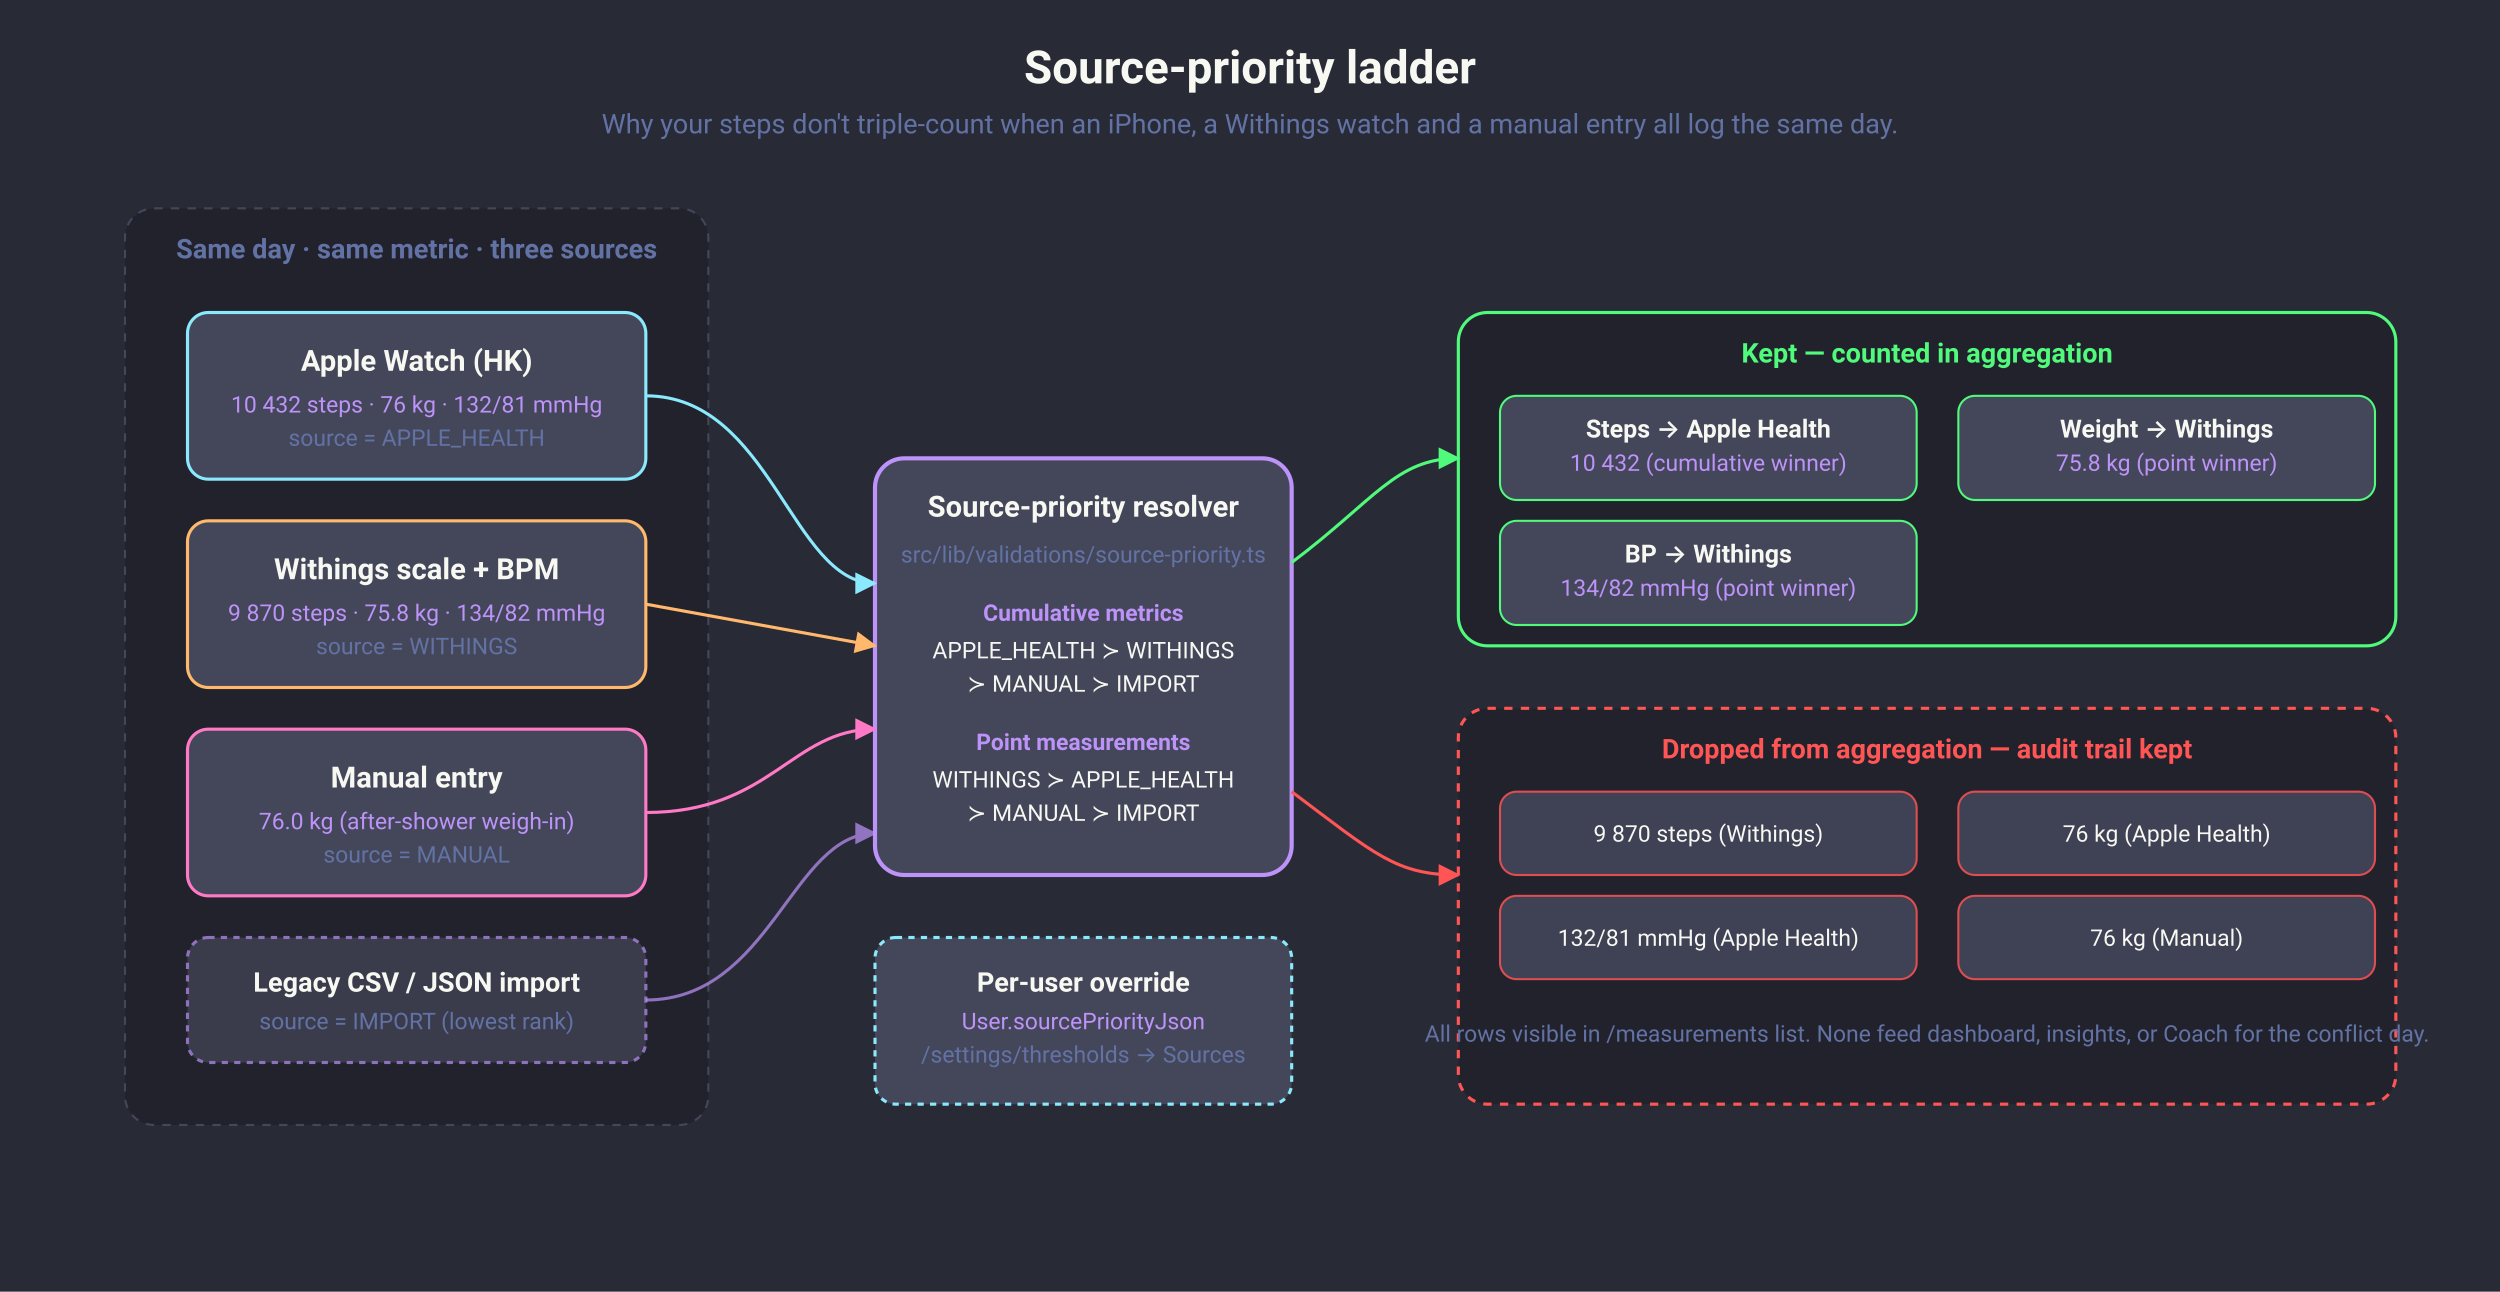
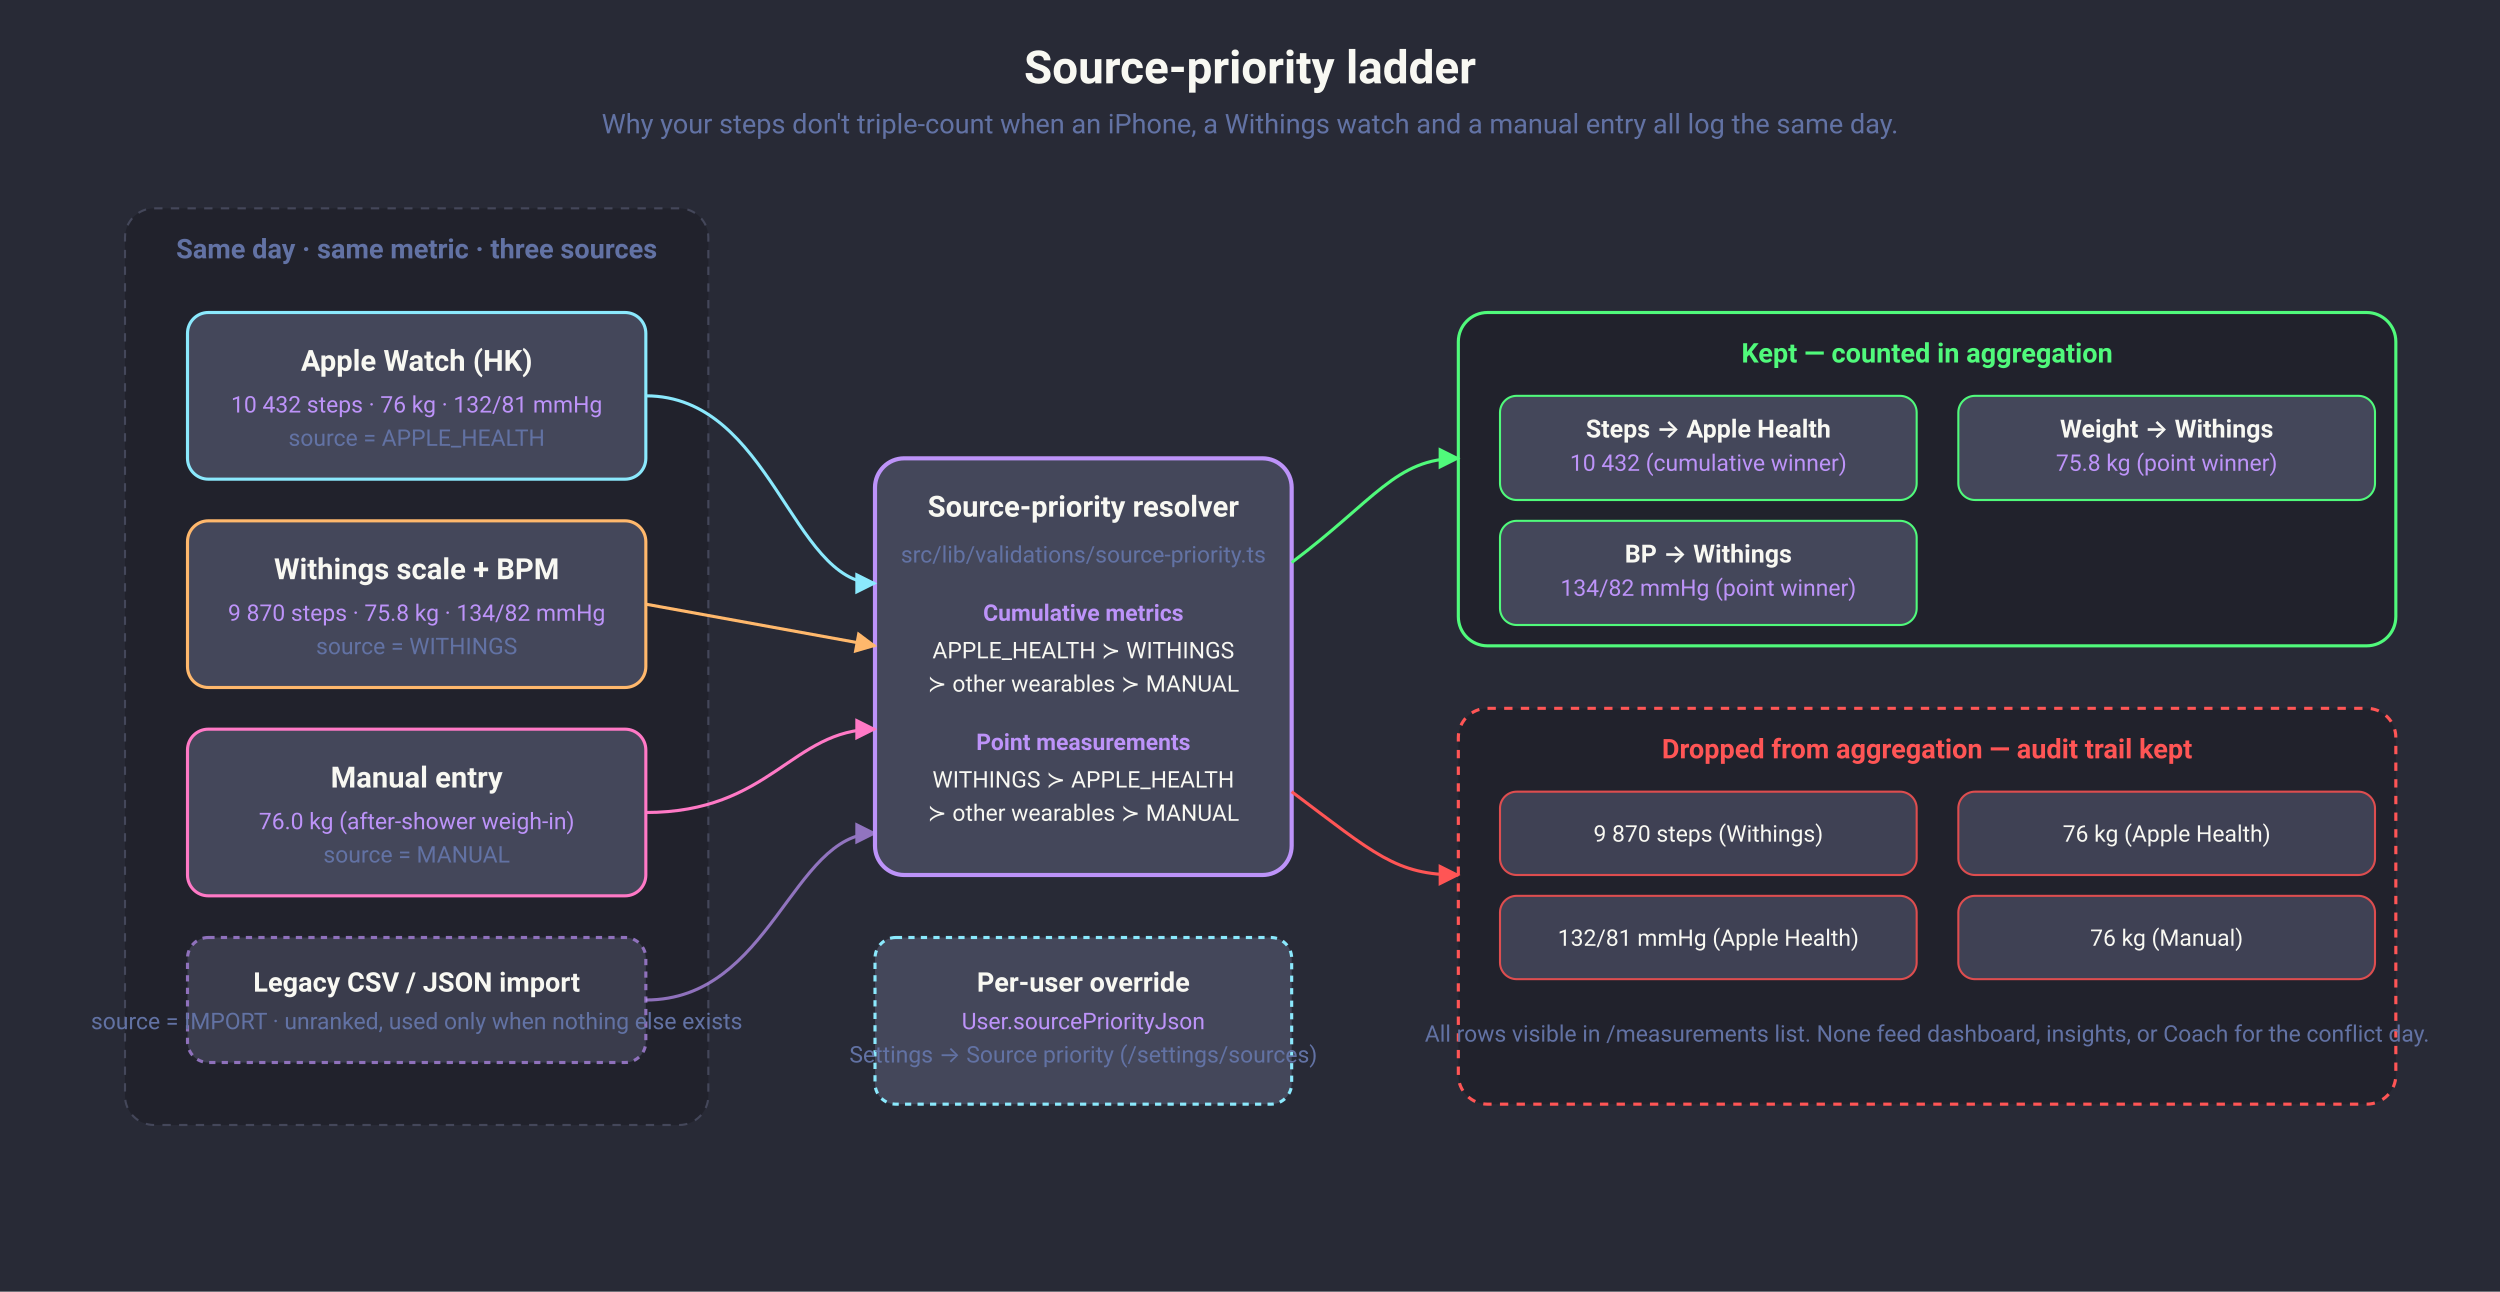
<svg xmlns="http://www.w3.org/2000/svg" viewBox="0 0 1200 620" font-family="ui-sans-serif, -apple-system, Segoe UI, Roboto, sans-serif" role="img" aria-labelledby="title desc">
  <rect x="0" y="0" width="1200" height="620" fill="#282a36" />
  <text x="600" y="40" fill="#f8f8f2" font-size="22" font-weight="700" text-anchor="middle">Source-priority ladder</text>
  <text x="600" y="64" fill="#6272a4" font-size="13" text-anchor="middle">Why your steps don't triple-count when an iPhone, a Withings watch and a manual entry all log the same day.</text>
  <g>
    <rect x="60" y="100" width="280" height="440" rx="14" fill="#21222c" stroke="#44475a" stroke-width="1" stroke-dasharray="4 4" />
    <text x="200" y="124" text-anchor="middle" fill="#6272a4" font-size="13" font-weight="600">Same day · same metric · three sources</text>
  </g>
  <g>
    <rect x="90" y="150" width="220" height="80" rx="10" fill="#44475a" stroke="#8be9fd" stroke-width="1.5" />
    <text x="200" y="178" text-anchor="middle" fill="#f8f8f2" font-size="14" font-weight="600">Apple Watch (HK)</text>
    <text x="200" y="198" text-anchor="middle" fill="#bd93f9" font-size="11">10 432 steps · 76 kg · 132/81 mmHg</text>
    <text x="200" y="214" text-anchor="middle" fill="#6272a4" font-size="11">source = APPLE_HEALTH</text>
  </g>
  <g>
    <rect x="90" y="250" width="220" height="80" rx="10" fill="#44475a" stroke="#ffb86c" stroke-width="1.5" />
    <text x="200" y="278" text-anchor="middle" fill="#f8f8f2" font-size="14" font-weight="600">Withings scale + BPM</text>
    <text x="200" y="298" text-anchor="middle" fill="#bd93f9" font-size="11">9 870 steps · 75.8 kg · 134/82 mmHg</text>
    <text x="200" y="314" text-anchor="middle" fill="#6272a4" font-size="11">source = WITHINGS</text>
  </g>
  <g>
    <rect x="90" y="350" width="220" height="80" rx="10" fill="#44475a" stroke="#ff79c6" stroke-width="1.5" />
    <text x="200" y="378" text-anchor="middle" fill="#f8f8f2" font-size="14" font-weight="600">Manual entry</text>
    <text x="200" y="398" text-anchor="middle" fill="#bd93f9" font-size="11">76.0 kg (after-shower weigh-in)</text>
    <text x="200" y="414" text-anchor="middle" fill="#6272a4" font-size="11">source = MANUAL</text>
  </g>
  <g>
    <rect x="90" y="450" width="220" height="60" rx="10" fill="#44475a" stroke="#bd93f9" stroke-width="1.5" stroke-dasharray="3 3" opacity="0.7" />
    <text x="200" y="476" text-anchor="middle" fill="#f8f8f2" font-size="13" font-weight="600">Legacy CSV / JSON import</text>
-     <text x="200" y="494" text-anchor="middle" fill="#6272a4" font-size="11">source = IMPORT (lowest rank)</text>
+     <text x="200" y="494" text-anchor="middle" fill="#6272a4" font-size="11">source = IMPORT · unranked, used only when nothing else exists</text>
  </g>
  <g>
    <rect x="420" y="220" width="200" height="200" rx="14" fill="#44475a" stroke="#bd93f9" stroke-width="2" />
    <text x="520" y="248" text-anchor="middle" fill="#f8f8f2" font-size="14" font-weight="700">Source-priority resolver</text>
    <text x="520" y="270" text-anchor="middle" fill="#6272a4" font-size="11">src/lib/validations/source-priority.ts</text>
    <text x="520" y="298" text-anchor="middle" fill="#bd93f9" font-size="11" font-weight="600">Cumulative metrics</text>
    <text x="520" y="316" text-anchor="middle" fill="#f8f8f2" font-size="11">APPLE_HEALTH ≻ WITHINGS</text>
-     <text x="520" y="332" text-anchor="middle" fill="#f8f8f2" font-size="11">≻ MANUAL ≻ IMPORT</text>
+     <text x="520" y="332" text-anchor="middle" fill="#f8f8f2" font-size="11">≻ other wearables ≻ MANUAL</text>
    <text x="520" y="360" text-anchor="middle" fill="#bd93f9" font-size="11" font-weight="600">Point measurements</text>
    <text x="520" y="378" text-anchor="middle" fill="#f8f8f2" font-size="11">WITHINGS ≻ APPLE_HEALTH</text>
-     <text x="520" y="394" text-anchor="middle" fill="#f8f8f2" font-size="11">≻ MANUAL ≻ IMPORT</text>
+     <text x="520" y="394" text-anchor="middle" fill="#f8f8f2" font-size="11">≻ other wearables ≻ MANUAL</text>
  </g>
  <g>
    <rect x="420" y="450" width="200" height="80" rx="10" fill="#44475a" stroke="#8be9fd" stroke-width="1.5" stroke-dasharray="3 3" />
    <text x="520" y="476" text-anchor="middle" fill="#f8f8f2" font-size="13" font-weight="600">Per-user override</text>
    <text x="520" y="494" text-anchor="middle" fill="#bd93f9" font-size="11">User.sourcePriorityJson</text>
-     <text x="520" y="510" text-anchor="middle" fill="#6272a4" font-size="11">/settings/thresholds → Sources</text>
+     <text x="520" y="510" text-anchor="middle" fill="#6272a4" font-size="11">Settings → Source priority (/settings/sources)</text>
  </g>
  <g>
    <rect x="700" y="150" width="450" height="160" rx="14" fill="#21222c" stroke="#50fa7b" stroke-width="1.5" />
    <text x="925" y="174" text-anchor="middle" fill="#50fa7b" font-size="13" font-weight="700">Kept — counted in aggregation</text>
    <rect x="720" y="190" width="200" height="50" rx="8" fill="#44475a" stroke="#50fa7b" stroke-width="1" />
    <text x="820" y="210" text-anchor="middle" fill="#f8f8f2" font-size="12" font-weight="600">Steps → Apple Health</text>
    <text x="820" y="226" text-anchor="middle" fill="#bd93f9" font-size="11">10 432 (cumulative winner)</text>
    <rect x="940" y="190" width="200" height="50" rx="8" fill="#44475a" stroke="#50fa7b" stroke-width="1" />
    <text x="1040" y="210" text-anchor="middle" fill="#f8f8f2" font-size="12" font-weight="600">Weight → Withings</text>
    <text x="1040" y="226" text-anchor="middle" fill="#bd93f9" font-size="11">75.8 kg (point winner)</text>
    <rect x="720" y="250" width="200" height="50" rx="8" fill="#44475a" stroke="#50fa7b" stroke-width="1" />
    <text x="820" y="270" text-anchor="middle" fill="#f8f8f2" font-size="12" font-weight="600">BP → Withings</text>
    <text x="820" y="286" text-anchor="middle" fill="#bd93f9" font-size="11">134/82 mmHg (point winner)</text>
  </g>
  <g>
    <rect x="700" y="340" width="450" height="190" rx="14" fill="#21222c" stroke="#ff5555" stroke-width="1.5" stroke-dasharray="4 4" />
    <text x="925" y="364" text-anchor="middle" fill="#ff5555" font-size="13" font-weight="700">Dropped from aggregation — audit trail kept</text>
    <rect x="720" y="380" width="200" height="40" rx="8" fill="#44475a" stroke="#ff5555" stroke-width="1" opacity="0.85" />
    <text x="820" y="404" text-anchor="middle" fill="#f8f8f2" font-size="11">9 870 steps (Withings)</text>
    <rect x="940" y="380" width="200" height="40" rx="8" fill="#44475a" stroke="#ff5555" stroke-width="1" opacity="0.85" />
    <text x="1040" y="404" text-anchor="middle" fill="#f8f8f2" font-size="11">76 kg (Apple Health)</text>
    <rect x="720" y="430" width="200" height="40" rx="8" fill="#44475a" stroke="#ff5555" stroke-width="1" opacity="0.85" />
    <text x="820" y="454" text-anchor="middle" fill="#f8f8f2" font-size="11">132/81 mmHg (Apple Health)</text>
    <rect x="940" y="430" width="200" height="40" rx="8" fill="#44475a" stroke="#ff5555" stroke-width="1" opacity="0.85" />
    <text x="1040" y="454" text-anchor="middle" fill="#f8f8f2" font-size="11">76 kg (Manual)</text>
    <text x="925" y="500" text-anchor="middle" fill="#6272a4" font-size="11">All rows visible in /measurements list. None feed dashboard, insights, or Coach for the conflict day.</text>
  </g>
  <g stroke="#8be9fd" stroke-width="1.5" fill="none" marker-end="url(#a4-c)">
    <path d="M310 190 C 370 190, 380 280, 420 280" />
  </g>
  <g stroke="#ffb86c" stroke-width="1.5" fill="none" marker-end="url(#a4-o)">
    <path d="M310 290 L 420 310" />
  </g>
  <g stroke="#ff79c6" stroke-width="1.5" fill="none" marker-end="url(#a4-p)">
    <path d="M310 390 C 370 390, 380 350, 420 350" />
  </g>
  <g stroke="#bd93f9" stroke-width="1.5" fill="none" marker-end="url(#a4-pu)" opacity="0.7">
    <path d="M310 480 C 370 480, 380 400, 420 400" />
  </g>
  <g stroke="#50fa7b" stroke-width="1.5" fill="none" marker-end="url(#a4-g)">
    <path d="M620 270 C 660 240, 670 220, 700 220" />
  </g>
  <g stroke="#ff5555" stroke-width="1.5" fill="none" marker-end="url(#a4-r)">
    <path d="M620 380 C 660 410, 670 420, 700 420" />
  </g>
  <defs>
    <marker id="a4-c" viewBox="0 0 10 10" refX="9" refY="5" markerWidth="7" markerHeight="7" orient="auto">
      <path d="M0,0 L10,5 L0,10 z" fill="#8be9fd" />
    </marker>
    <marker id="a4-o" viewBox="0 0 10 10" refX="9" refY="5" markerWidth="7" markerHeight="7" orient="auto">
      <path d="M0,0 L10,5 L0,10 z" fill="#ffb86c" />
    </marker>
    <marker id="a4-p" viewBox="0 0 10 10" refX="9" refY="5" markerWidth="7" markerHeight="7" orient="auto">
      <path d="M0,0 L10,5 L0,10 z" fill="#ff79c6" />
    </marker>
    <marker id="a4-pu" viewBox="0 0 10 10" refX="9" refY="5" markerWidth="7" markerHeight="7" orient="auto">
      <path d="M0,0 L10,5 L0,10 z" fill="#bd93f9" />
    </marker>
    <marker id="a4-g" viewBox="0 0 10 10" refX="9" refY="5" markerWidth="7" markerHeight="7" orient="auto">
      <path d="M0,0 L10,5 L0,10 z" fill="#50fa7b" />
    </marker>
    <marker id="a4-r" viewBox="0 0 10 10" refX="9" refY="5" markerWidth="7" markerHeight="7" orient="auto">
      <path d="M0,0 L10,5 L0,10 z" fill="#ff5555" />
    </marker>
  </defs>
</svg>
